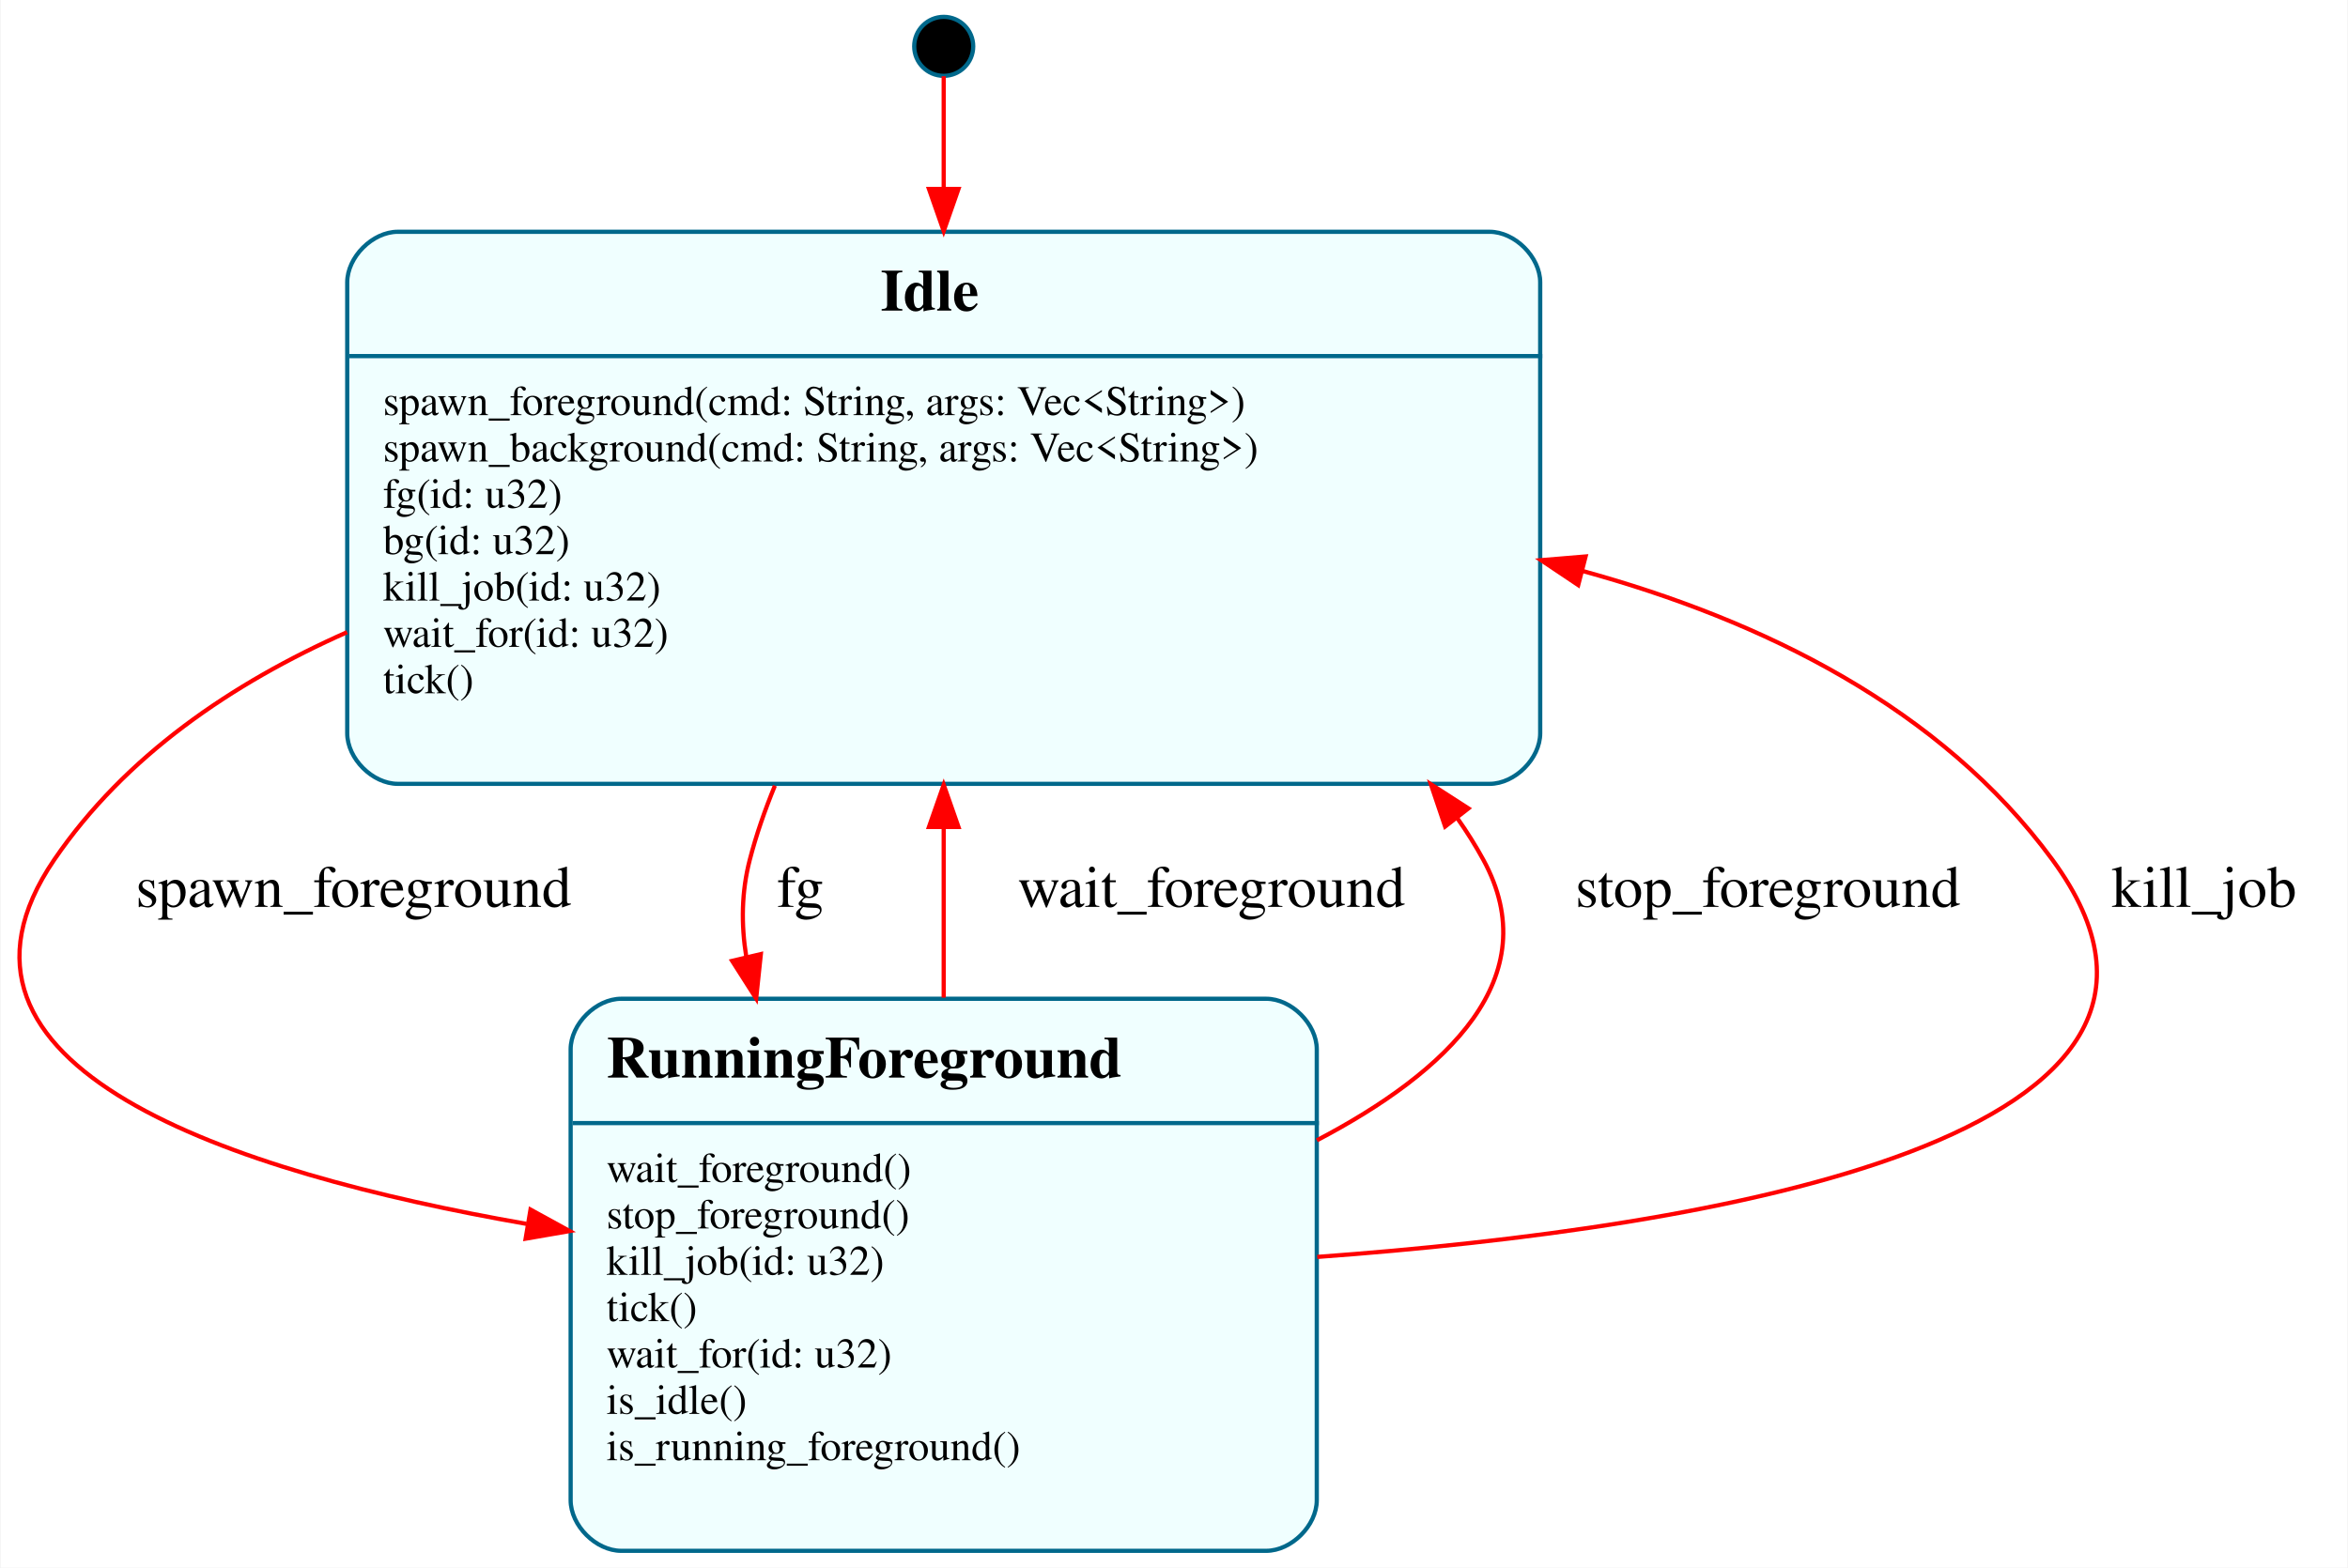
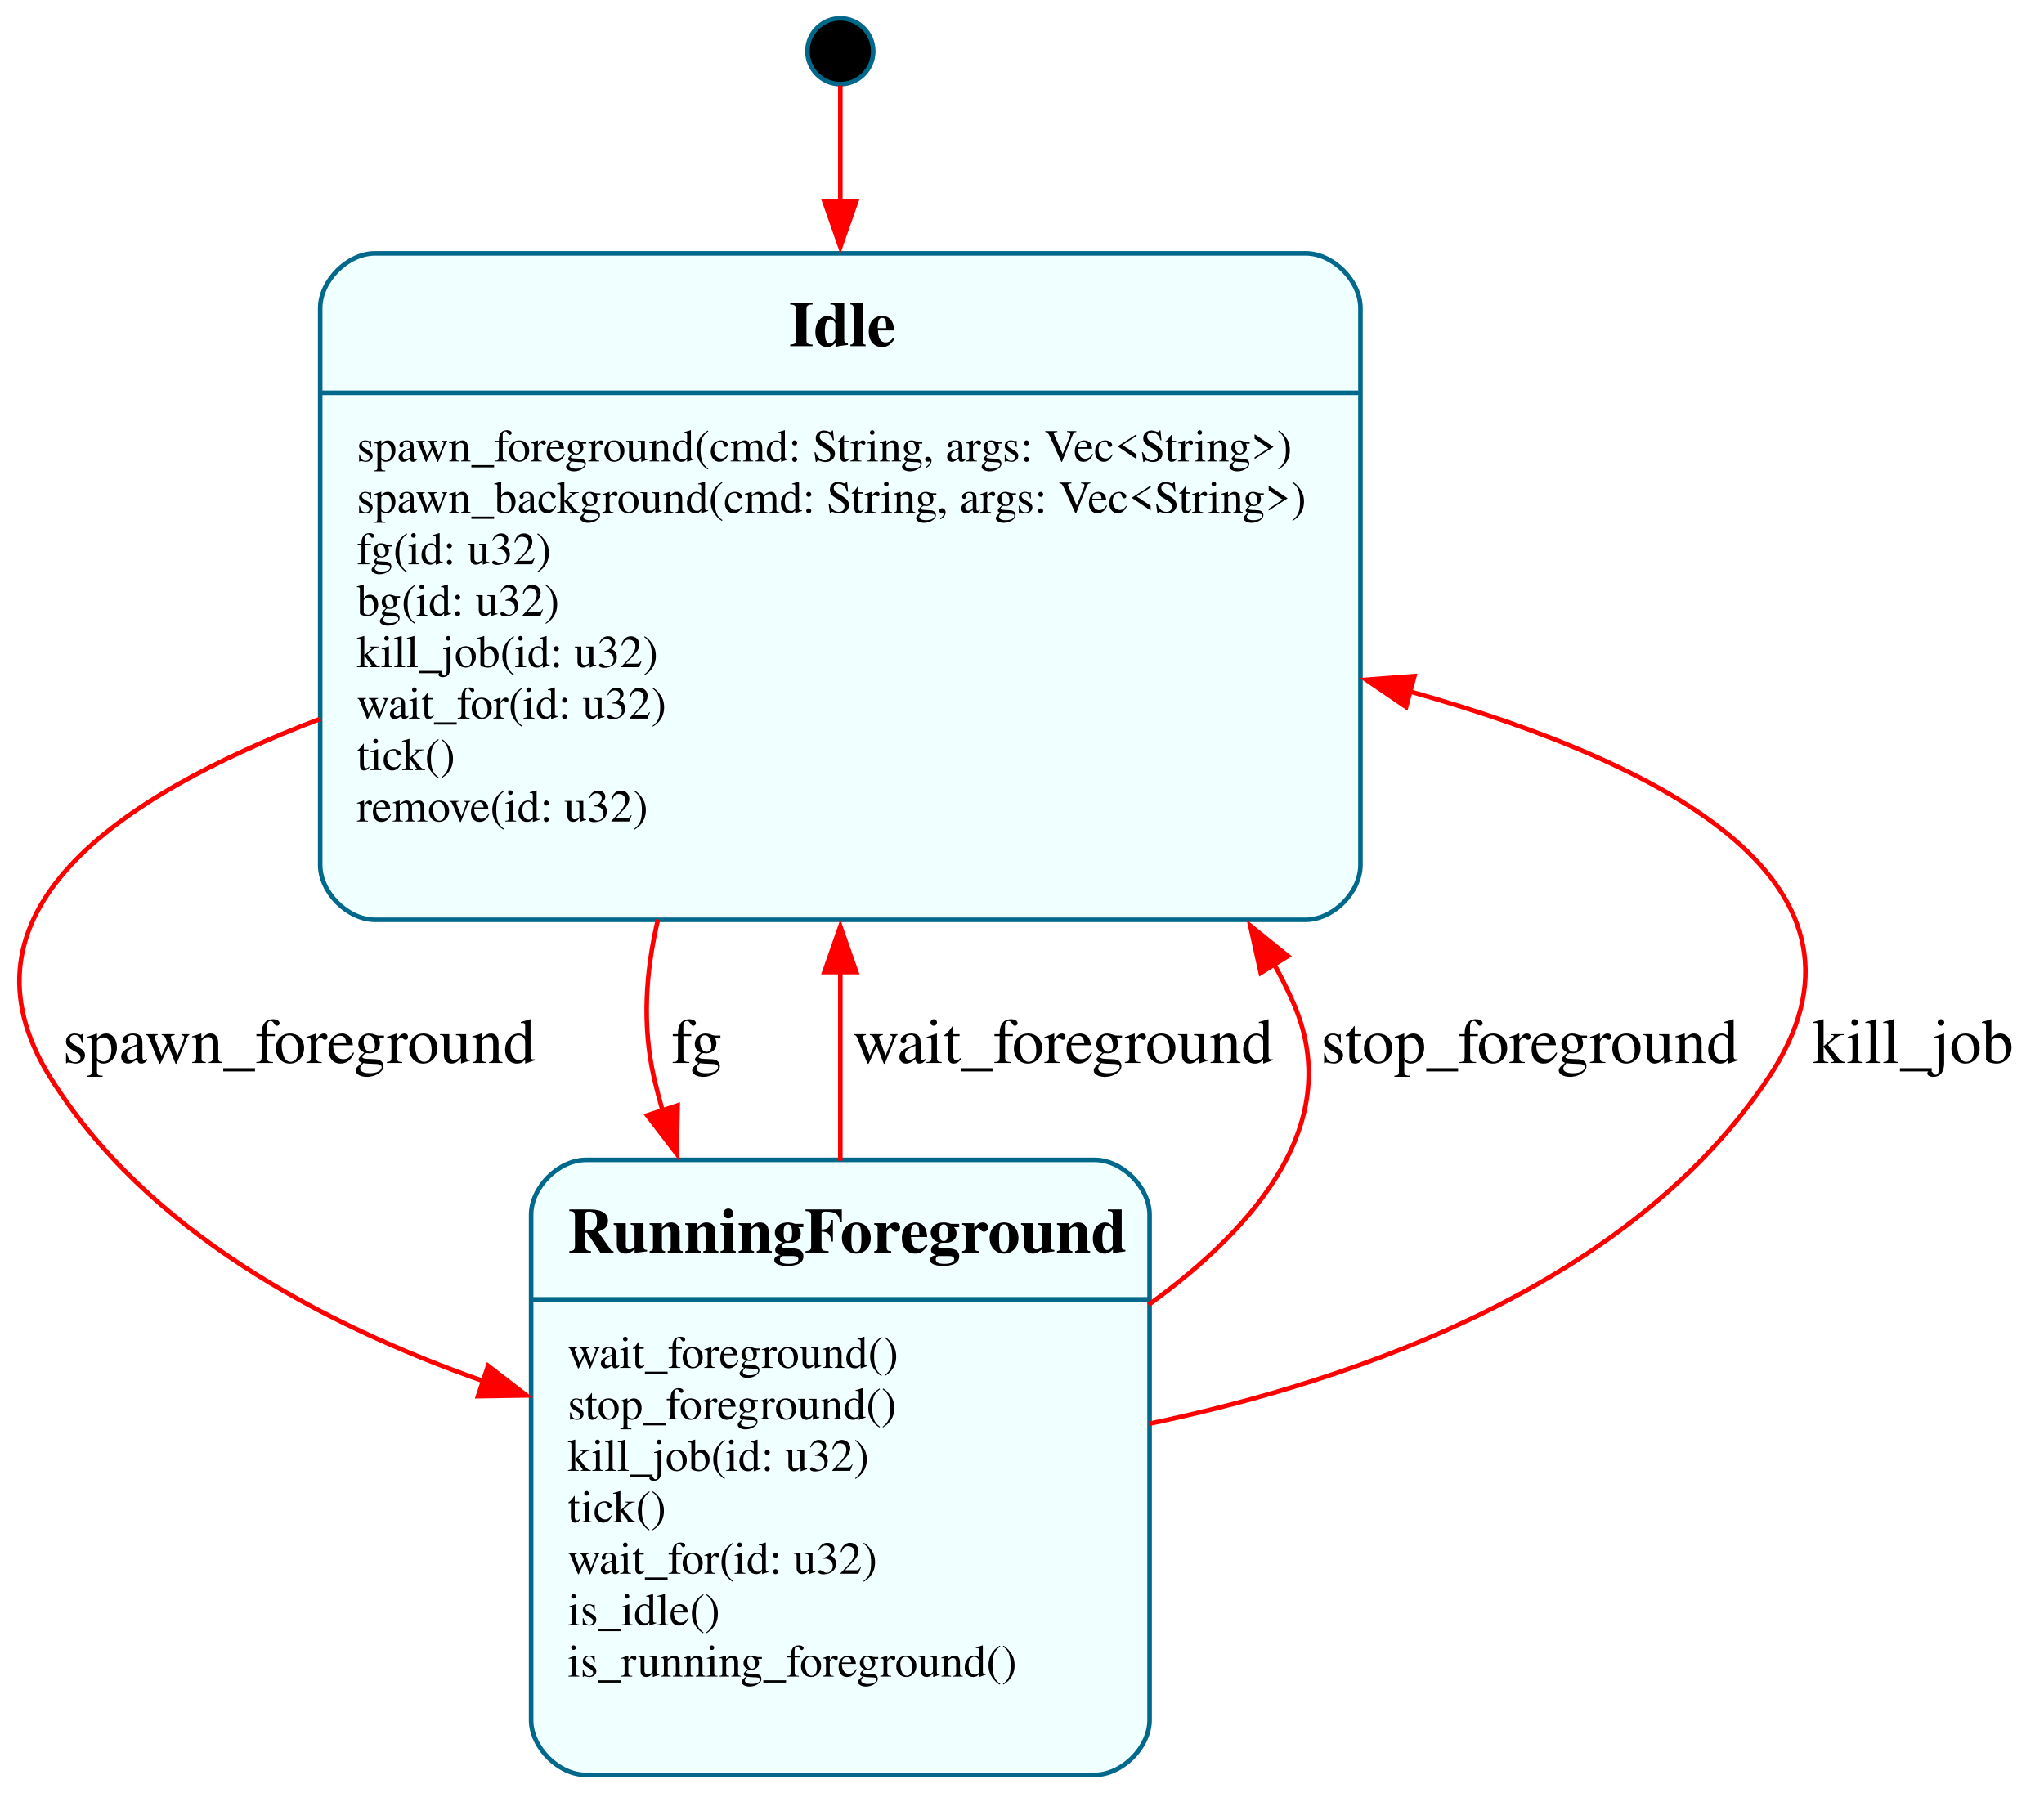
- <svg xmlns="http://www.w3.org/2000/svg" width="557pt" height="372pt" viewBox="0.00 0.00 556.74 372.00">
-   <g id="graph0" class="graph" transform="scale(1 1) rotate(0) translate(4 368)">
-     <polygon fill="white" stroke="transparent" points="-4,4 -4,-368 552.74,-368 552.74,4 -4,4" />
+ <svg xmlns="http://www.w3.org/2000/svg" width="447pt" height="392pt" viewBox="0.00 0.00 447.00 392.00">
+   <g id="graph0" class="graph" transform="scale(1 1) rotate(0) translate(4 388.15)">
+     <polygon fill="white" stroke="none" points="-4,4 -4,-388.15 443.16,-388.15 443.16,4 -4,4" />
    <g id="node1" class="node">
-       <ellipse fill="black" stroke="#00688b" cx="219.74" cy="-357" rx="7" ry="7" />
+       <ellipse fill="black" stroke="#00688b" cx="179.77" cy="-376.95" rx="7.2" ry="7.2" />
    </g>
    <g id="node2" class="node">
-       <path fill="azure" stroke="transparent" d="M349.24,-313C349.24,-313 90.24,-313 90.24,-313 84.24,-313 78.24,-307 78.24,-301 78.24,-301 78.24,-194 78.24,-194 78.24,-188 84.24,-182 90.24,-182 90.24,-182 349.24,-182 349.24,-182 355.24,-182 361.24,-188 361.24,-194 361.24,-194 361.24,-301 361.24,-301 361.24,-307 355.24,-313 349.24,-313" />
-       <text text-anchor="start" x="204.74" y="-294.3" font-family="Times,serif" font-weight="bold" font-size="14.00">Idle</text>
-       <text text-anchor="start" x="86.74" y="-269.5" font-family="Times,serif" font-size="10.00">spawn_foreground(cmd: String, args: Vec&lt;String&gt;)</text>
-       <text text-anchor="start" x="86.74" y="-258.5" font-family="Times,serif" font-size="10.00">spawn_background(cmd: String, args: Vec&lt;String&gt;)</text>
-       <text text-anchor="start" x="86.74" y="-247.5" font-family="Times,serif" font-size="10.00">fg(id: u32)</text>
-       <text text-anchor="start" x="86.74" y="-236.5" font-family="Times,serif" font-size="10.00">bg(id: u32)</text>
-       <text text-anchor="start" x="86.74" y="-225.5" font-family="Times,serif" font-size="10.00">kill_job(id: u32)</text>
-       <text text-anchor="start" x="86.74" y="-214.5" font-family="Times,serif" font-size="10.00">wait_for(id: u32)</text>
-       <text text-anchor="start" x="86.74" y="-203.5" font-family="Times,serif" font-size="10.00">tick()</text>
-       <text text-anchor="start" x="201.74" y="-192.5" font-family="Times,serif" font-size="10.00">            </text>
-       <polygon fill="#00688b" stroke="#00688b" points="78.74,-283.5 78.74,-283.5 361.74,-283.5 361.74,-283.5 78.74,-283.5" />
-       <path fill="none" stroke="#00688b" d="M90.24,-182C90.24,-182 349.24,-182 349.24,-182 355.24,-182 361.24,-188 361.24,-194 361.24,-194 361.24,-301 361.24,-301 361.24,-307 355.24,-313 349.24,-313 349.24,-313 90.24,-313 90.24,-313 84.24,-313 78.24,-307 78.24,-301 78.24,-301 78.24,-194 78.24,-194 78.24,-188 84.24,-182 90.24,-182" />
+       <path fill="azure" stroke="none" d="M281.52,-332.75C281.52,-332.75 78.02,-332.75 78.02,-332.75 72.02,-332.75 66.02,-326.75 66.02,-320.75 66.02,-320.75 66.02,-199 66.02,-199 66.02,-193 72.02,-187 78.02,-187 78.02,-187 281.52,-187 281.52,-187 287.52,-187 293.52,-193 293.52,-199 293.52,-199 293.52,-320.75 293.52,-320.75 293.52,-326.75 287.52,-332.75 281.52,-332.75" />
+       <text xml:space="preserve" text-anchor="start" x="168.52" y="-312.45" font-family="Times,serif" font-weight="bold" font-size="14.00">Idle</text>
+       <text xml:space="preserve" text-anchor="start" x="74.02" y="-287.25" font-family="Times,serif" font-size="10.00">spawn_foreground(cmd: String, args: Vec&lt;String&gt;)</text>
+       <text xml:space="preserve" text-anchor="start" x="74.02" y="-276" font-family="Times,serif" font-size="10.00">spawn_background(cmd: String, args: Vec&lt;String&gt;)</text>
+       <text xml:space="preserve" text-anchor="start" x="74.02" y="-264.75" font-family="Times,serif" font-size="10.00">fg(id: u32)</text>
+       <text xml:space="preserve" text-anchor="start" x="74.02" y="-253.5" font-family="Times,serif" font-size="10.00">bg(id: u32)</text>
+       <text xml:space="preserve" text-anchor="start" x="74.02" y="-242.25" font-family="Times,serif" font-size="10.00">kill_job(id: u32)</text>
+       <text xml:space="preserve" text-anchor="start" x="74.02" y="-231" font-family="Times,serif" font-size="10.00">wait_for(id: u32)</text>
+       <text xml:space="preserve" text-anchor="start" x="74.02" y="-219.75" font-family="Times,serif" font-size="10.00">tick()</text>
+       <text xml:space="preserve" text-anchor="start" x="74.02" y="-208.5" font-family="Times,serif" font-size="10.00">remove(id: u32)</text>
+       <text xml:space="preserve" text-anchor="start" x="166.27" y="-197.25" font-family="Times,serif" font-size="10.00">            </text>
+       <polygon fill="#00688b" stroke="#00688b" points="66.02,-302.25 66.02,-302.25 293.52,-302.25 293.52,-302.25 66.02,-302.25" />
+       <path fill="none" stroke="#00688b" d="M78.02,-187C78.02,-187 281.52,-187 281.52,-187 287.52,-187 293.52,-193 293.52,-199 293.52,-199 293.52,-320.75 293.52,-320.75 293.52,-326.75 287.52,-332.75 281.52,-332.75 281.52,-332.75 78.02,-332.75 78.02,-332.75 72.02,-332.75 66.02,-326.75 66.02,-320.75 66.02,-320.75 66.02,-199 66.02,-199 66.02,-193 72.02,-187 78.02,-187" />
    </g>
    <g id="edge1" class="edge">
-       <path fill="none" stroke="red" d="M219.74,-349.91C219.74,-344 219.74,-334.32 219.74,-323.22" />
-       <polygon fill="red" stroke="red" points="223.24,-323.16 219.74,-313.16 216.24,-323.16 223.24,-323.16" />
+       <path fill="none" stroke="red" d="M179.77,-369.43C179.77,-363.68 179.77,-354.59 179.77,-344.05" />
+       <polygon fill="red" stroke="red" points="183.27,-344.14 179.77,-334.14 176.27,-344.14 183.27,-344.14" />
    </g>
    <g id="node3" class="node">
-       <path fill="azure" stroke="transparent" d="M296.24,-131C296.24,-131 143.24,-131 143.24,-131 137.24,-131 131.24,-125 131.24,-119 131.24,-119 131.24,-12 131.24,-12 131.24,-6 137.24,0 143.24,0 143.24,0 296.24,0 296.24,0 302.24,0 308.24,-6 308.24,-12 308.24,-12 308.24,-119 308.24,-119 308.24,-125 302.24,-131 296.24,-131" />
-       <text text-anchor="start" x="139.74" y="-112.3" font-family="Times,serif" font-weight="bold" font-size="14.00">RunningForeground</text>
-       <text text-anchor="start" x="139.74" y="-87.5" font-family="Times,serif" font-size="10.00">wait_foreground()</text>
-       <text text-anchor="start" x="139.74" y="-76.5" font-family="Times,serif" font-size="10.00">stop_foreground()</text>
-       <text text-anchor="start" x="139.74" y="-65.5" font-family="Times,serif" font-size="10.00">kill_job(id: u32)</text>
-       <text text-anchor="start" x="139.74" y="-54.5" font-family="Times,serif" font-size="10.00">tick()</text>
-       <text text-anchor="start" x="139.74" y="-43.5" font-family="Times,serif" font-size="10.00">wait_for(id: u32)</text>
-       <text text-anchor="start" x="139.74" y="-32.5" font-family="Times,serif" font-size="10.00">is_idle()</text>
-       <text text-anchor="start" x="139.74" y="-21.5" font-family="Times,serif" font-size="10.00">is_running_foreground()</text>
-       <text text-anchor="start" x="184.24" y="-10.5" font-family="Times,serif" font-size="10.00">            </text>
-       <polygon fill="#00688b" stroke="#00688b" points="131.74,-101.5 131.74,-101.5 308.74,-101.5 308.74,-101.5 131.74,-101.5" />
-       <path fill="none" stroke="#00688b" d="M143.24,0C143.24,0 296.24,0 296.24,0 302.24,0 308.24,-6 308.24,-12 308.24,-12 308.24,-119 308.24,-119 308.24,-125 302.24,-131 296.24,-131 296.24,-131 143.24,-131 143.24,-131 137.24,-131 131.24,-125 131.24,-119 131.24,-119 131.24,-12 131.24,-12 131.24,-6 137.24,0 143.24,0" />
+       <path fill="azure" stroke="none" d="M235.4,-134.5C235.4,-134.5 124.15,-134.5 124.15,-134.5 118.15,-134.5 112.15,-128.5 112.15,-122.5 112.15,-122.5 112.15,-12 112.15,-12 112.15,-6 118.15,0 124.15,0 124.15,0 235.4,0 235.4,0 241.4,0 247.4,-6 247.4,-12 247.4,-12 247.4,-122.5 247.4,-122.5 247.4,-128.5 241.4,-134.5 235.4,-134.5" />
+       <text xml:space="preserve" text-anchor="start" x="120.15" y="-114.2" font-family="Times,serif" font-weight="bold" font-size="14.00">RunningForeground</text>
+       <text xml:space="preserve" text-anchor="start" x="120.15" y="-89" font-family="Times,serif" font-size="10.00">wait_foreground()</text>
+       <text xml:space="preserve" text-anchor="start" x="120.15" y="-77.75" font-family="Times,serif" font-size="10.00">stop_foreground()</text>
+       <text xml:space="preserve" text-anchor="start" x="120.15" y="-66.5" font-family="Times,serif" font-size="10.00">kill_job(id: u32)</text>
+       <text xml:space="preserve" text-anchor="start" x="120.15" y="-55.25" font-family="Times,serif" font-size="10.00">tick()</text>
+       <text xml:space="preserve" text-anchor="start" x="120.15" y="-44" font-family="Times,serif" font-size="10.00">wait_for(id: u32)</text>
+       <text xml:space="preserve" text-anchor="start" x="120.15" y="-32.75" font-family="Times,serif" font-size="10.00">is_idle()</text>
+       <text xml:space="preserve" text-anchor="start" x="120.15" y="-21.5" font-family="Times,serif" font-size="10.00">is_running_foreground()</text>
+       <text xml:space="preserve" text-anchor="start" x="156.9" y="-10.25" font-family="Times,serif" font-size="10.00">            </text>
+       <polygon fill="#00688b" stroke="#00688b" points="112.15,-104 112.15,-104 247.4,-104 247.4,-104 112.15,-104" />
+       <path fill="none" stroke="#00688b" d="M124.15,0C124.15,0 235.4,0 235.4,0 241.4,0 247.4,-6 247.4,-12 247.4,-12 247.4,-122.5 247.4,-122.5 247.4,-128.5 241.4,-134.5 235.4,-134.5 235.4,-134.5 124.15,-134.5 124.15,-134.5 118.15,-134.5 112.15,-128.5 112.15,-122.5 112.15,-122.5 112.15,-12 112.15,-12 112.15,-6 118.15,0 124.15,0" />
    </g>
    <g id="edge2" class="edge">
-       <path fill="none" stroke="red" d="M78.21,-217.99C50.87,-205.87 25.54,-188.61 8.74,-164 -24.93,-114.68 50.82,-89.8 120.74,-77.59" />
-       <polygon fill="red" stroke="red" points="121.72,-80.97 131,-75.88 120.56,-74.07 121.72,-80.97" />
-       <text text-anchor="middle" x="79.74" y="-152.8" font-family="Times,serif" font-size="14.00"> spawn_foreground </text>
+       <path fill="none" stroke="red" d="M66.06,-230.95C21.03,-213.85 -15.33,-188.27 7.02,-152.5 27.93,-119.03 66.39,-98.51 101.72,-86.11" />
+       <polygon fill="red" stroke="red" points="102.74,-89.46 111.13,-82.99 100.53,-82.82 102.74,-89.46" />
+       <text xml:space="preserve" text-anchor="middle" x="61.4" y="-155.7" font-family="Times,serif" font-size="14.00"> spawn_foreground </text>
    </g>
    <g id="edge3" class="edge">
-       <path fill="none" stroke="red" d="M179.69,-181.56C177.31,-175.77 175.26,-169.87 173.74,-164 171.76,-156.38 171.67,-148.63 172.9,-141" />
-       <polygon fill="red" stroke="red" points="176.36,-141.6 175.25,-131.06 169.55,-139.99 176.36,-141.6" />
-       <text text-anchor="middle" x="185.74" y="-152.8" font-family="Times,serif" font-size="14.00"> fg </text>
+       <path fill="none" stroke="red" d="M139.89,-187.05C137.18,-175.65 136.42,-163.87 139.02,-152.5 139.58,-150.06 140.22,-147.6 140.93,-145.14" />
+       <polygon fill="red" stroke="red" points="144.2,-146.42 143.98,-135.83 137.54,-144.24 144.2,-146.42" />
+       <text xml:space="preserve" text-anchor="middle" x="148.4" y="-155.7" font-family="Times,serif" font-size="14.00"> fg </text>
    </g>
    <g id="edge4" class="edge">
-       <path fill="none" stroke="red" d="M219.74,-131.26C219.74,-144.35 219.74,-158.22 219.74,-171.63" />
-       <polygon fill="red" stroke="red" points="216.24,-171.77 219.74,-181.77 223.24,-171.77 216.24,-171.77" />
-       <text text-anchor="middle" x="283.24" y="-152.8" font-family="Times,serif" font-size="14.00"> wait_foreground </text>
+       <path fill="none" stroke="red" d="M179.77,-134.33C179.77,-147.63 179.77,-161.78 179.77,-175.59" />
+       <polygon fill="red" stroke="red" points="176.27,-175.57 179.77,-185.57 183.27,-175.57 176.27,-175.57" />
+       <text xml:space="preserve" text-anchor="middle" x="228.52" y="-155.7" font-family="Times,serif" font-size="14.00"> wait_foreground </text>
    </g>
    <g id="edge5" class="edge">
-       <path fill="none" stroke="red" d="M308.26,-97.41C339.26,-113.65 362.98,-136.04 347.74,-164 345.89,-167.39 343.83,-170.66 341.6,-173.82" />
-       <polygon fill="red" stroke="red" points="338.69,-171.87 335.3,-181.91 344.21,-176.17 338.69,-171.87" />
-       <text text-anchor="middle" x="415.24" y="-152.8" font-family="Times,serif" font-size="14.00"> stop_foreground </text>
+       <path fill="none" stroke="red" d="M247.18,-102.81C271.37,-120.26 290.19,-143.21 278.77,-169 277.52,-171.84 276.12,-174.62 274.6,-177.36" />
+       <polygon fill="red" stroke="red" points="271.71,-175.38 269.42,-185.72 277.66,-179.07 271.71,-175.38" />
+       <text xml:space="preserve" text-anchor="middle" x="330.51" y="-155.7" font-family="Times,serif" font-size="14.00"> stop_foreground </text>
    </g>
    <g id="edge6" class="edge">
-       <path fill="none" stroke="red" d="M308.35,-69.74C402.38,-76.61 531.23,-97.96 482.74,-164 456.27,-200.04 414.09,-220.76 371.19,-232.54" />
-       <polygon fill="red" stroke="red" points="370.26,-229.17 361.45,-235.07 372.01,-235.95 370.26,-229.17" />
-       <text text-anchor="middle" x="518.74" y="-152.8" font-family="Times,serif" font-size="14.00"> kill_job </text>
+       <path fill="none" stroke="red" d="M247.28,-76.79C293.93,-86.59 352.79,-107.6 382.77,-152.5 410.74,-194.39 361.41,-220.86 304.39,-236.92" />
+       <polygon fill="red" stroke="red" points="303.5,-233.54 294.75,-239.51 305.31,-240.3 303.5,-233.54" />
+       <text xml:space="preserve" text-anchor="middle" x="414.41" y="-155.7" font-family="Times,serif" font-size="14.00"> kill_job </text>
    </g>
  </g>
</svg>
